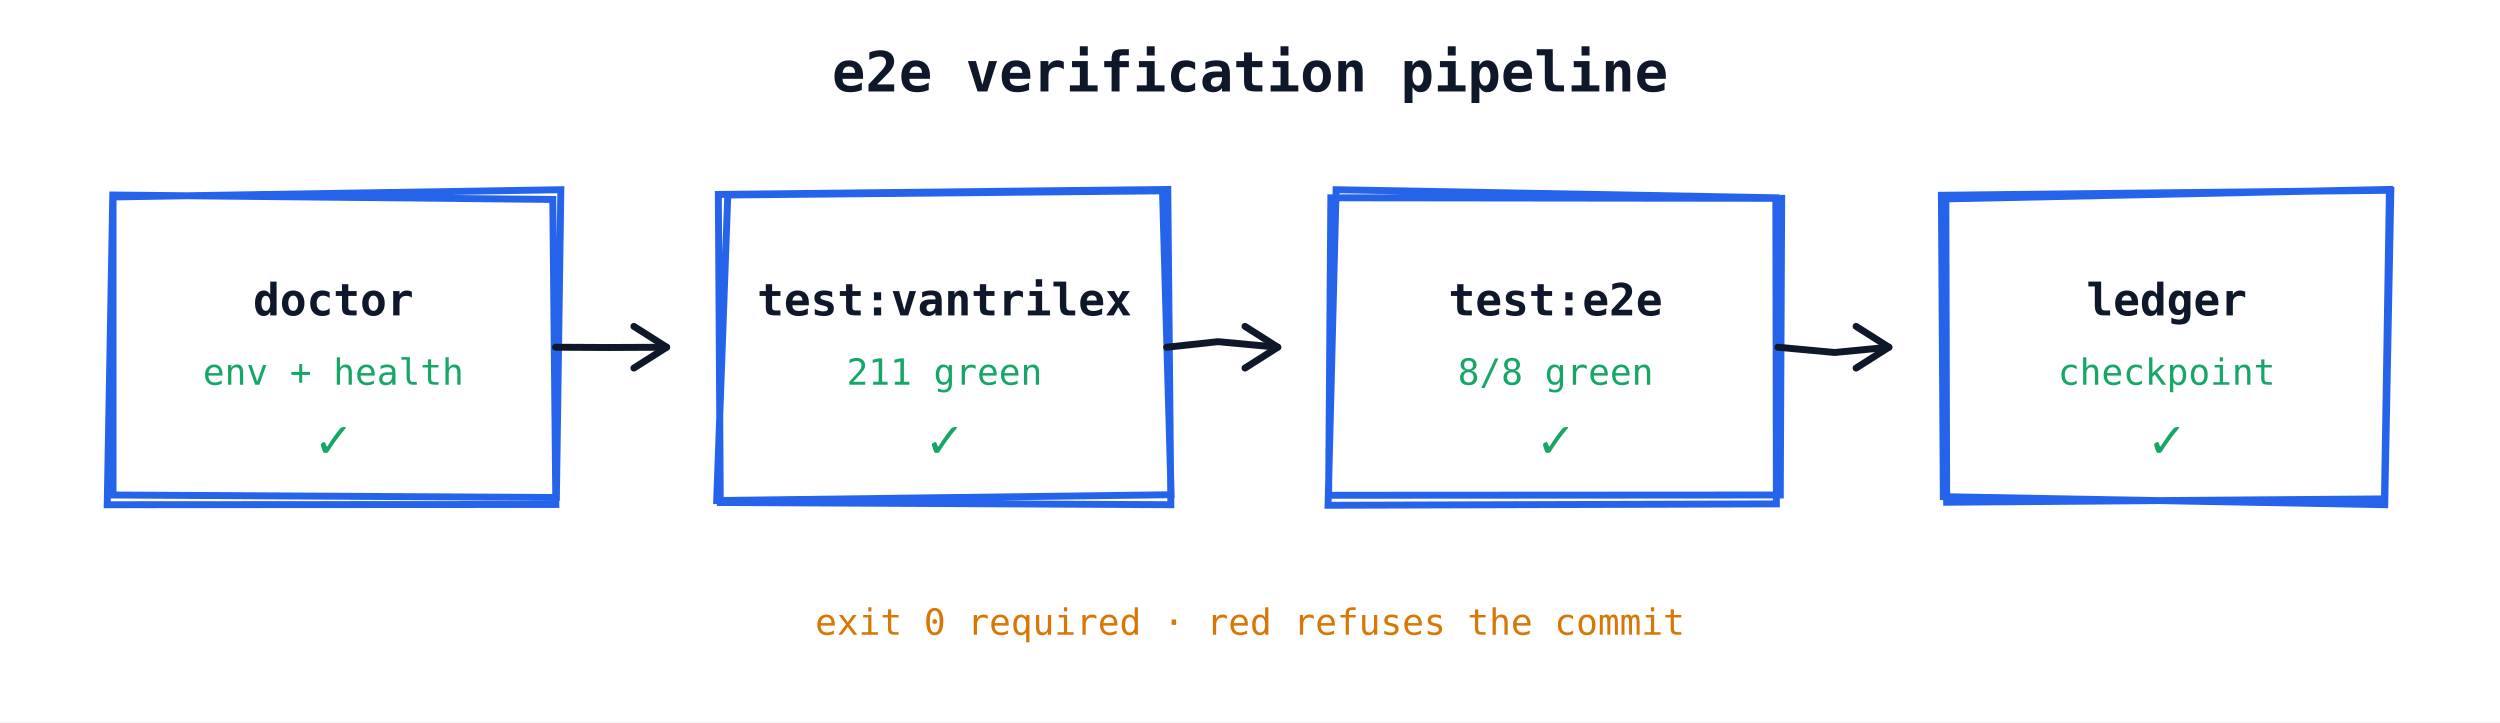
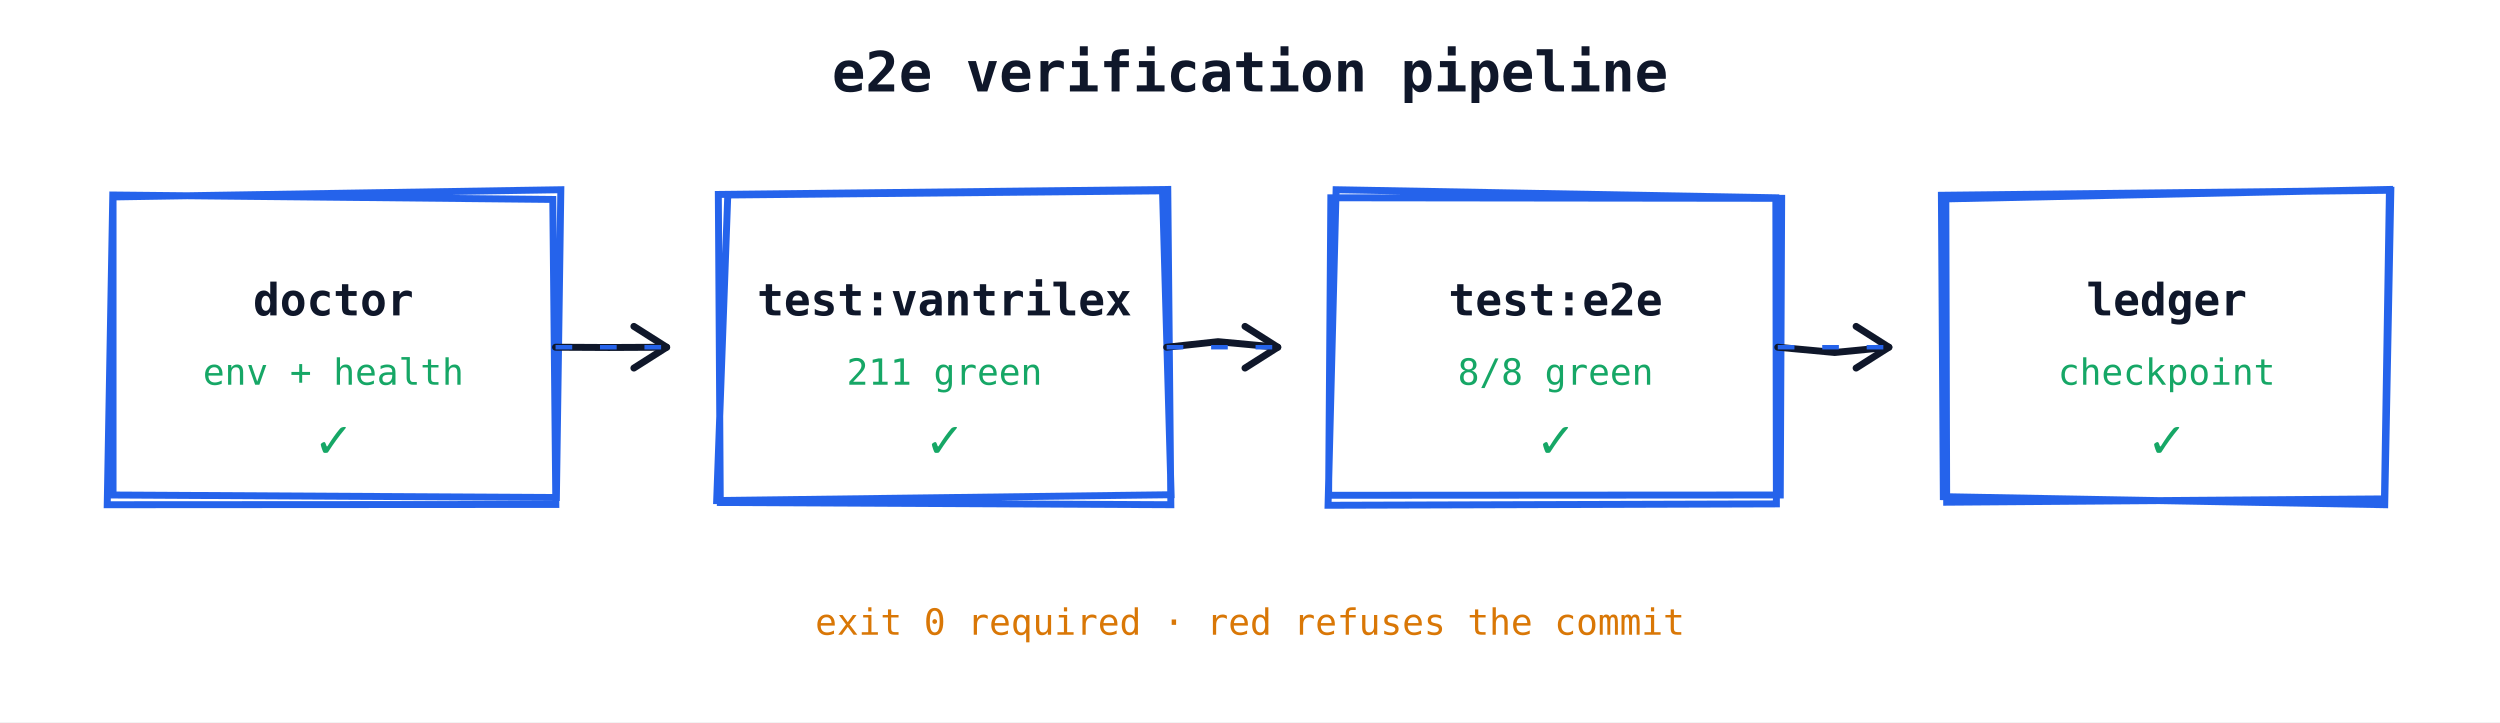
<svg xmlns="http://www.w3.org/2000/svg" viewBox="0 0 900 260">
  <rect width="900" height="260" fill="#ffffff" />
-   <style>.draw{stroke-dasharray:3200;stroke-dashoffset:3200;animation:draw 2.8s ease-out forwards}@keyframes draw{to{stroke-dashoffset:0}}.flow{stroke-dasharray:9 11;animation:flow 1.2s linear infinite}@keyframes flow{to{stroke-dashoffset:-40}}.blinkdot{animation:blinkdot 1.6s ease-in-out infinite}@keyframes blinkdot{0%,100%{opacity:1}50%{opacity:0.3}}</style>
+   <style>.draw{stroke-dasharray:3200;stroke-dashoffset:3200;animation:sketch 12s ease-in-out infinite}@keyframes sketch{0%{stroke-dashoffset:3200}22%{stroke-dashoffset:0}80%{stroke-dashoffset:0}100%{stroke-dashoffset:3200}}.flowline{stroke-dasharray:6 10;animation:gentleFlow 3s linear infinite}@keyframes gentleFlow{from{stroke-dashoffset:32}to{stroke-dashoffset:0}}.blinkdot{animation:blinkdot 1.6s ease-in-out infinite}@keyframes blinkdot{0%,100%{opacity:1}50%{opacity:0.3}}</style>
  <text x="450" y="26" text-anchor="middle" dominant-baseline="central" font-family="ui-monospace, SFMono-Regular, Menlo, monospace" font-size="20" font-weight="700" fill="#0f172a">e2e verification pipeline</text>
  <path d="M40.6,70.2L199,71.8L200.1,181.6L38.6,181.7ZM40.7,70.9L201.9,68.3L200.3,179.1L40.7,178.2Z" fill="none" stroke="#2563eb" stroke-width="2.5" stroke-linecap="round" />
  <text x="120" y="108" text-anchor="middle" dominant-baseline="central" font-family="ui-monospace, SFMono-Regular, Menlo, monospace" font-size="16" font-weight="700" fill="#0f172a">doctor</text>
  <text x="120" y="134" text-anchor="middle" dominant-baseline="central" font-family="ui-monospace, SFMono-Regular, Menlo, monospace" font-size="13" font-weight="400" fill="#16a766">env + health</text>
  <text x="120" y="158" text-anchor="middle" dominant-baseline="central" font-family="ui-monospace, SFMono-Regular, Menlo, monospace" font-size="20" font-weight="400" fill="#16a766">✓</text>
  <path d="M200,125L219.2,125.1L240,125" fill="none" stroke="#0f172a" stroke-width="2.5" stroke-linecap="round" />
  <path d="M240,125L228.2,132.5M240,125L228.2,117.5" fill="none" stroke="#0f172a" stroke-width="2.5" stroke-linecap="round" />
+   <line x1="200" y1="125" x2="240" y2="125" class="flowline" stroke="#2563eb" stroke-width="1.6" />
  <path d="M262,70.2L418.5,68.7L421.6,178.1L258,180.2ZM258.6,70L420.4,68.2L421.5,181.7L259.3,180.9Z" fill="none" stroke="#2563eb" stroke-width="2.5" stroke-linecap="round" />
  <text x="340" y="108" text-anchor="middle" dominant-baseline="central" font-family="ui-monospace, SFMono-Regular, Menlo, monospace" font-size="16" font-weight="700" fill="#0f172a">test:vantrilex</text>
  <text x="340" y="134" text-anchor="middle" dominant-baseline="central" font-family="ui-monospace, SFMono-Regular, Menlo, monospace" font-size="13" font-weight="400" fill="#16a766">211 green</text>
  <text x="340" y="158" text-anchor="middle" dominant-baseline="central" font-family="ui-monospace, SFMono-Regular, Menlo, monospace" font-size="20" font-weight="400" fill="#16a766">✓</text>
  <path d="M420,125L438.5,123L460,125" fill="none" stroke="#0f172a" stroke-width="2.5" stroke-linecap="round" />
  <path d="M460,125L448.2,132.5M460,125L448.2,117.5" fill="none" stroke="#0f172a" stroke-width="2.5" stroke-linecap="round" />
+   <line x1="420" y1="125" x2="460" y2="125" class="flowline" stroke="#2563eb" stroke-width="1.6" />
  <path d="M481,68.3L639.3,71.2L639.5,181.4L478.1,181.9ZM479.1,71.2L641.4,71.4L640.9,178.2L478.3,178.3Z" fill="none" stroke="#2563eb" stroke-width="2.5" stroke-linecap="round" />
  <text x="560" y="108" text-anchor="middle" dominant-baseline="central" font-family="ui-monospace, SFMono-Regular, Menlo, monospace" font-size="16" font-weight="700" fill="#0f172a">test:e2e</text>
  <text x="560" y="134" text-anchor="middle" dominant-baseline="central" font-family="ui-monospace, SFMono-Regular, Menlo, monospace" font-size="13" font-weight="400" fill="#16a766">8/8 green</text>
  <text x="560" y="158" text-anchor="middle" dominant-baseline="central" font-family="ui-monospace, SFMono-Regular, Menlo, monospace" font-size="20" font-weight="400" fill="#16a766">✓</text>
  <path d="M640,125L660.5,126.9L680,125" fill="none" stroke="#0f172a" stroke-width="2.5" stroke-linecap="round" />
  <path d="M680,125L668.2,132.5M680,125L668.2,117.5" fill="none" stroke="#0f172a" stroke-width="2.5" stroke-linecap="round" />
+   <line x1="640" y1="125" x2="680" y2="125" class="flowline" stroke="#2563eb" stroke-width="1.6" />
  <path d="M698.9,70.3L860.7,68.5L858.5,181.7L699.6,178.8ZM700.5,71.6L860.2,68.2L858.4,179.6L700.8,180.8Z" fill="none" stroke="#2563eb" stroke-width="2.5" stroke-linecap="round" />
  <text x="780" y="108" text-anchor="middle" dominant-baseline="central" font-family="ui-monospace, SFMono-Regular, Menlo, monospace" font-size="16" font-weight="700" fill="#0f172a">ledger</text>
  <text x="780" y="134" text-anchor="middle" dominant-baseline="central" font-family="ui-monospace, SFMono-Regular, Menlo, monospace" font-size="13" font-weight="400" fill="#16a766">checkpoint</text>
  <text x="780" y="158" text-anchor="middle" dominant-baseline="central" font-family="ui-monospace, SFMono-Regular, Menlo, monospace" font-size="20" font-weight="400" fill="#16a766">✓</text>
  <text x="450" y="224" text-anchor="middle" dominant-baseline="central" font-family="ui-monospace, SFMono-Regular, Menlo, monospace" font-size="13" font-weight="400" fill="#d97706">exit 0 required · red refuses the commit</text>
</svg>
